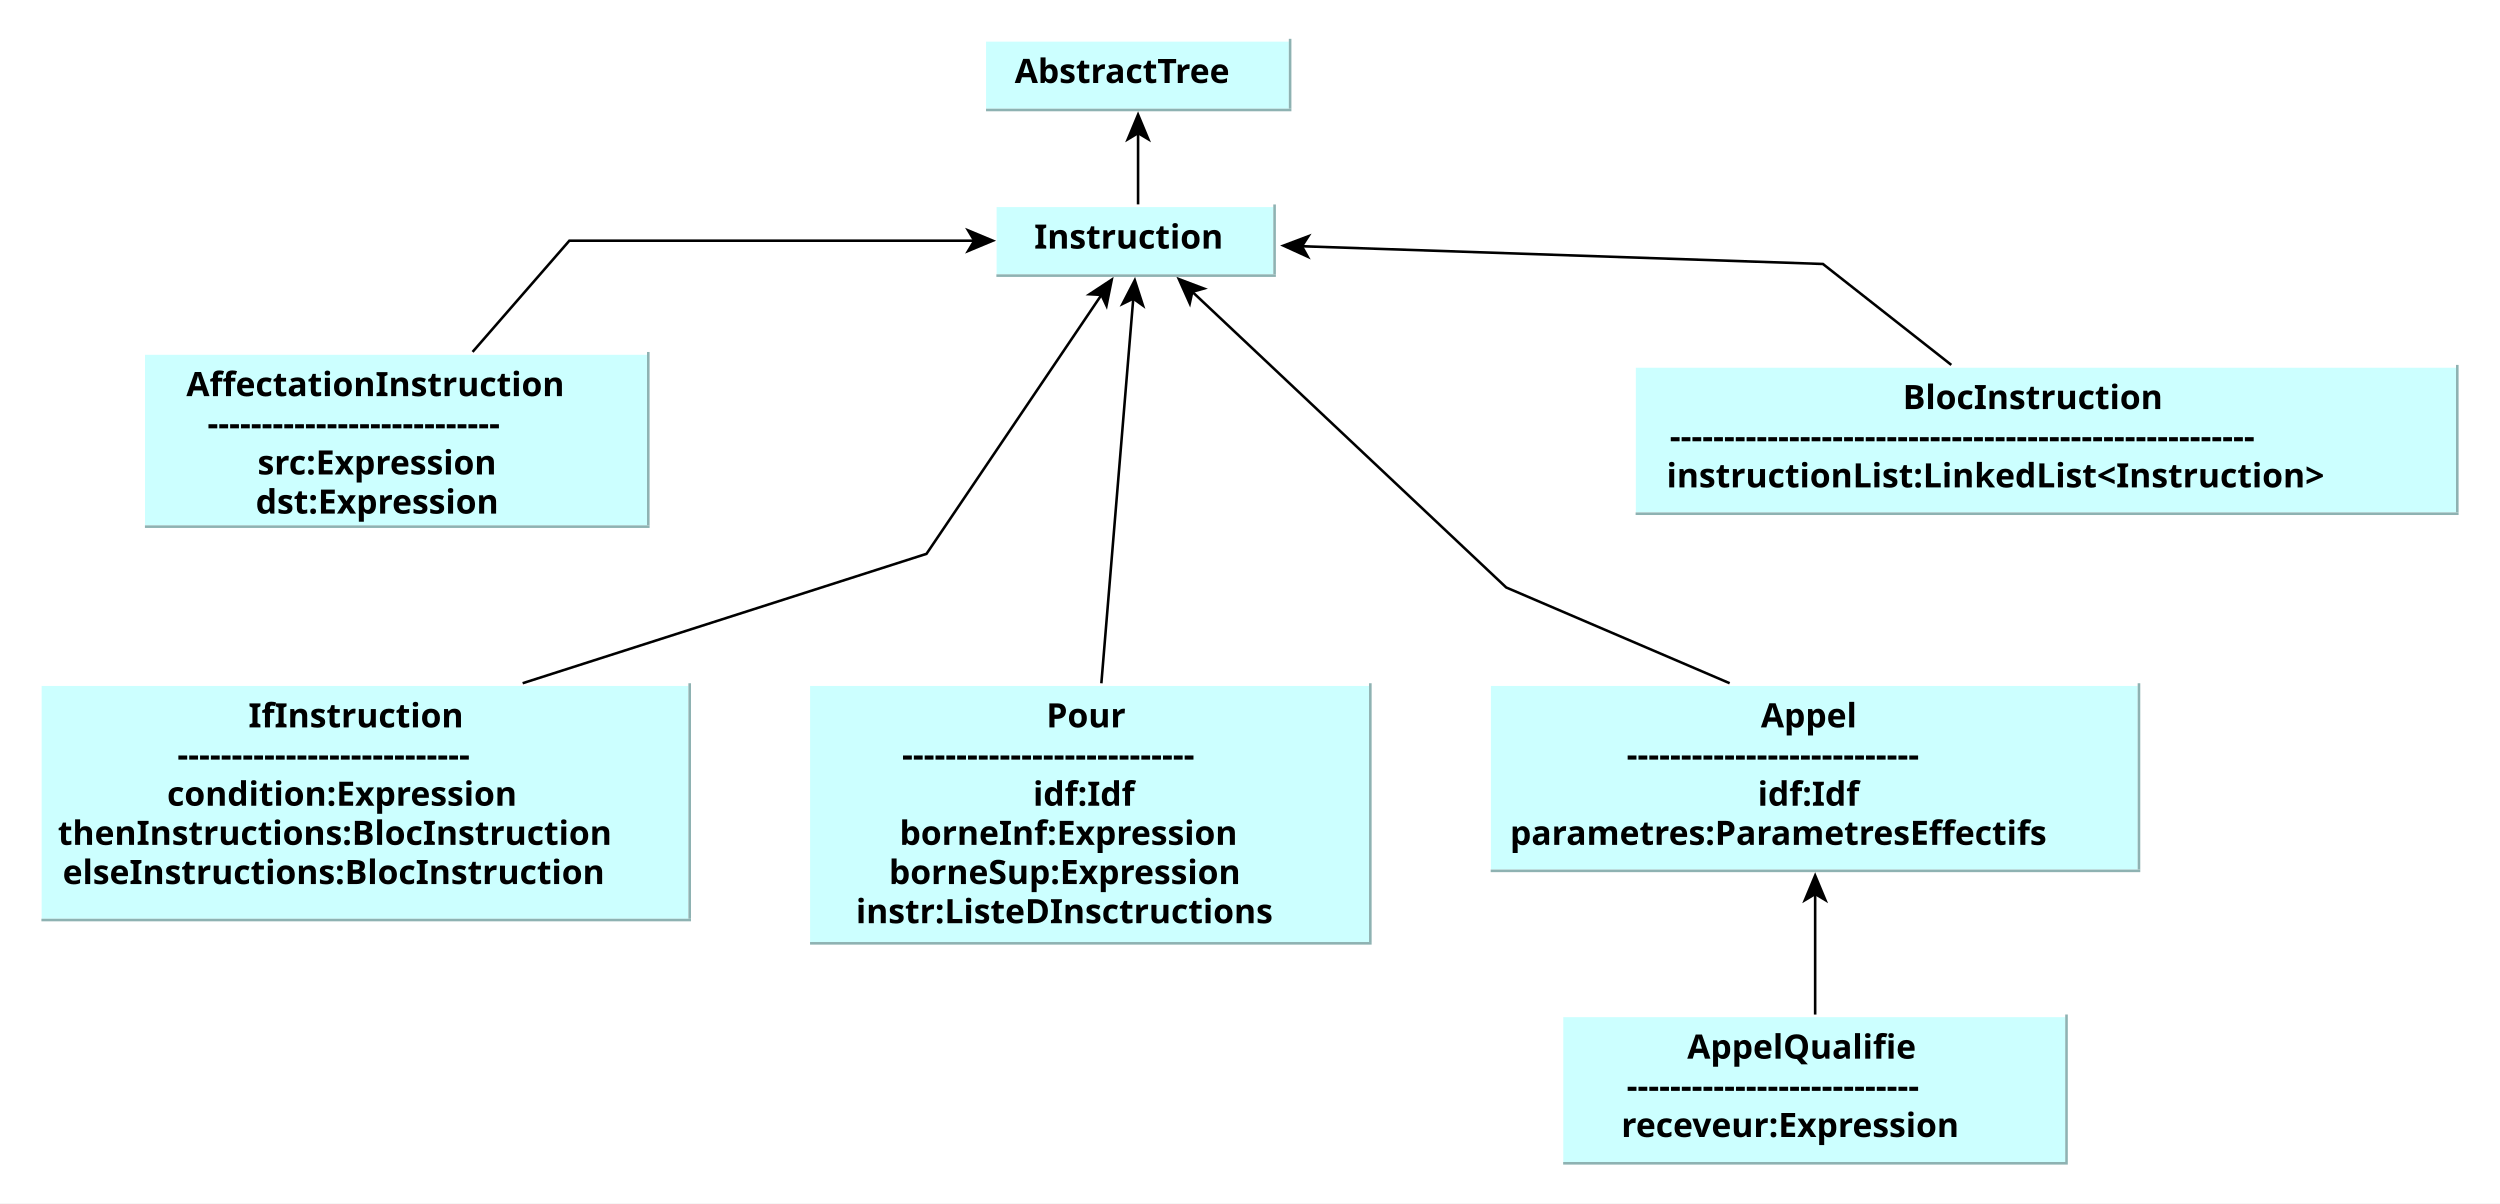
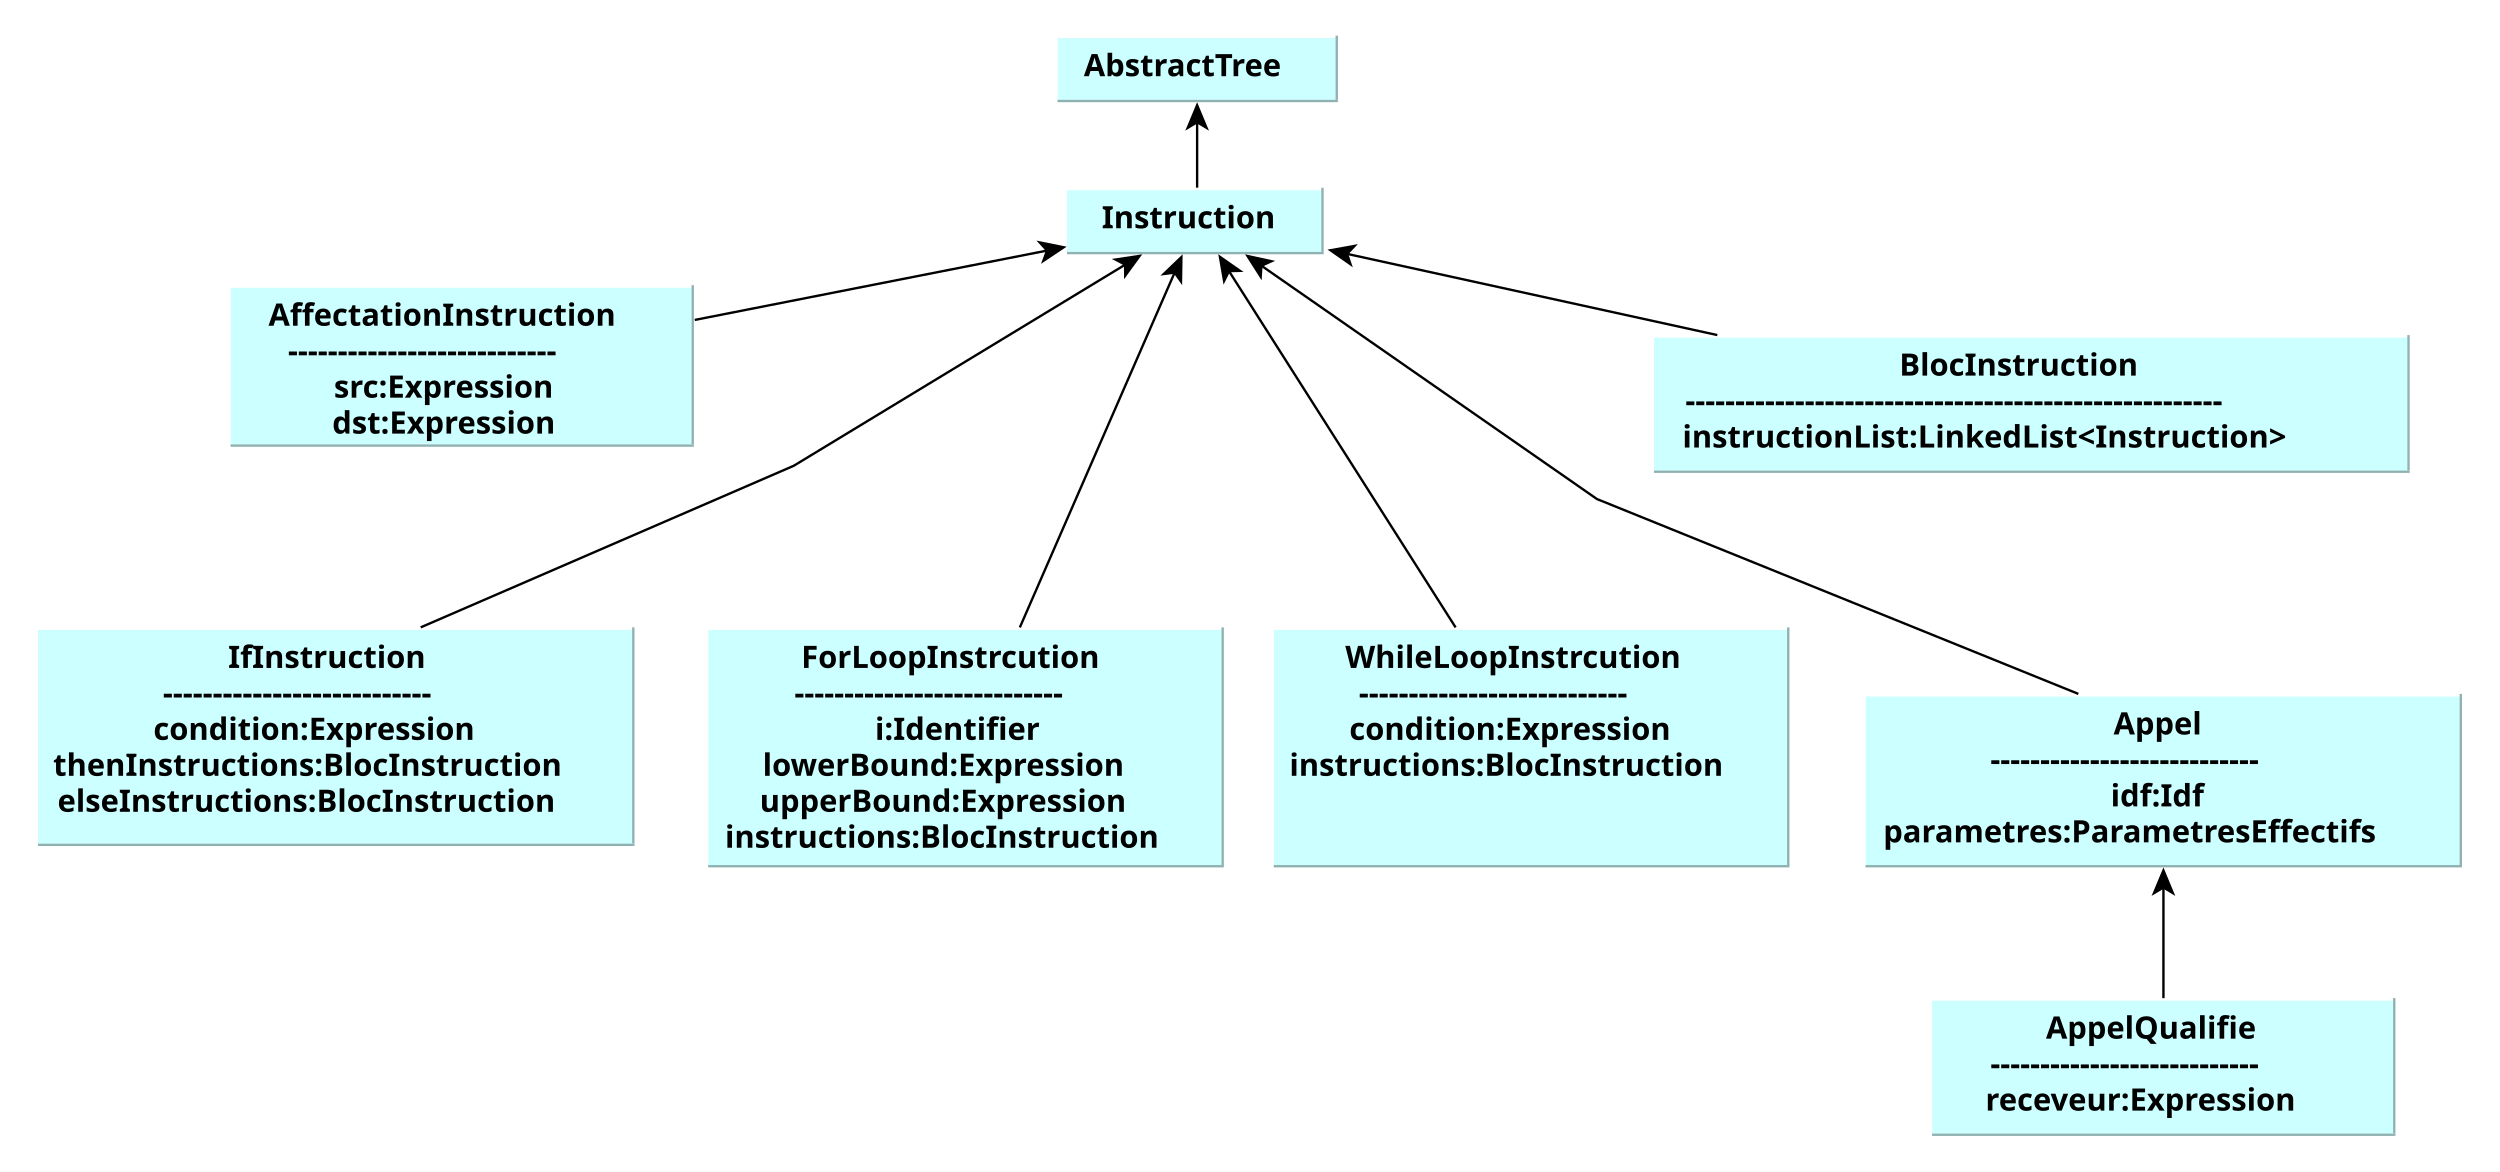
- <svg xmlns="http://www.w3.org/2000/svg" fill-opacity="1" color-rendering="auto" color-interpolation="auto" text-rendering="auto" stroke="black" stroke-linecap="square" width="966" stroke-miterlimit="10" shape-rendering="auto" stroke-opacity="1" fill="black" stroke-dasharray="none" font-weight="normal" stroke-width="1" height="465" font-family="'Dialog'" font-style="normal" stroke-linejoin="miter" font-size="12px" stroke-dashoffset="0" image-rendering="auto">
+ <svg xmlns="http://www.w3.org/2000/svg" fill-opacity="1" color-rendering="auto" color-interpolation="auto" text-rendering="auto" stroke="black" stroke-linecap="square" width="1052" stroke-miterlimit="10" shape-rendering="auto" stroke-opacity="1" fill="black" stroke-dasharray="none" font-weight="normal" stroke-width="1" height="493" font-family="'Dialog'" font-style="normal" stroke-linejoin="miter" font-size="12px" stroke-dashoffset="0" image-rendering="auto">
  <defs id="genericDefs" />
  <g>
    <defs id="defs1">
      <clipPath clipPathUnits="userSpaceOnUse" id="clipPath1">
-         <path d="M0 0 L966 0 L966 465 L0 465 L0 0 Z" />
+         <path d="M0 0 L1052 0 L1052 493 L0 493 L0 0 Z" />
      </clipPath>
      <clipPath clipPathUnits="userSpaceOnUse" id="clipPath2">
-         <path d="M-180 54 L786 54 L786 519 L-180 519 L-180 54 Z" />
+         <path d="M-244 54 L808 54 L808 547 L-244 547 L-244 54 Z" />
      </clipPath>
      <clipPath clipPathUnits="userSpaceOnUse" id="clipPath3">
        <path d="M200 69 L200 97 L319 97 L319 69 Z" />
      </clipPath>
      <clipPath clipPathUnits="userSpaceOnUse" id="clipPath4">
        <path d="M204 133 L204 161 L313 161 L313 133 Z" />
      </clipPath>
      <clipPath clipPathUnits="userSpaceOnUse" id="clipPath5">
-         <path d="M-125 190 L-125 258 L71 258 L71 190 Z" />
+         <path d="M-148 174 L-148 242 L48 242 L48 174 Z" />
      </clipPath>
      <clipPath clipPathUnits="userSpaceOnUse" id="clipPath6">
-         <path d="M-165 318 L-165 410 L87 410 L87 318 Z" />
+         <path d="M-229 318 L-229 410 L23 410 L23 318 Z" />
      </clipPath>
      <clipPath clipPathUnits="userSpaceOnUse" id="clipPath7">
-         <path d="M132 318 L132 419 L350 419 L350 318 Z" />
+         <path d="M53 318 L53 419 L271 419 L271 318 Z" />
      </clipPath>
      <clipPath clipPathUnits="userSpaceOnUse" id="clipPath8">
-         <path d="M395 318 L395 391 L647 391 L647 318 Z" />
+         <path d="M540 346 L540 419 L792 419 L792 346 Z" />
      </clipPath>
      <clipPath clipPathUnits="userSpaceOnUse" id="clipPath9">
        <path d="M451 195 L451 253 L770 253 L770 195 Z" />
      </clipPath>
      <clipPath clipPathUnits="userSpaceOnUse" id="clipPath10">
-         <path d="M423 446 L423 504 L619 504 L619 446 Z" />
+         <path d="M568 474 L568 532 L764 532 L764 474 Z" />
+       </clipPath>
+       <clipPath clipPathUnits="userSpaceOnUse" id="clipPath11">
+         <path d="M291 318 L291 419 L509 419 L509 318 Z" />
      </clipPath>
    </defs>
-     <g fill="white" text-rendering="geometricPrecision" shape-rendering="geometricPrecision" transform="translate(180,-54)" stroke="white">
-       <rect x="-180" width="966" height="465" y="54" clip-path="url(#clipPath2)" stroke="none" />
+     <g fill="white" text-rendering="geometricPrecision" shape-rendering="geometricPrecision" transform="translate(244,-54)" stroke="white">
+       <rect x="-244" width="1052" height="493" y="54" clip-path="url(#clipPath2)" stroke="none" />
    </g>
-     <g fill="rgb(204,255,255)" text-rendering="geometricPrecision" shape-rendering="geometricPrecision" transform="matrix(1,0,0,1,180,-54)" stroke="rgb(204,255,255)">
+     <g fill="rgb(204,255,255)" text-rendering="geometricPrecision" shape-rendering="geometricPrecision" transform="matrix(1,0,0,1,244,-54)" stroke="rgb(204,255,255)">
      <rect x="201" width="117" height="26" y="70" clip-path="url(#clipPath2)" stroke="none" />
      <rect x="200" y="69" clip-path="url(#clipPath2)" fill="white" width="1" height="28" stroke="none" />
      <rect x="201" y="69" clip-path="url(#clipPath2)" fill="white" width="117" height="1" stroke="none" />
      <rect x="201" y="96" clip-path="url(#clipPath2)" fill="rgb(142,178,178)" width="118" height="1" stroke="none" />
      <rect x="318" y="69" clip-path="url(#clipPath2)" fill="rgb(142,178,178)" width="1" height="27" stroke="none" />
    </g>
-     <g font-size="13px" stroke-linecap="butt" transform="matrix(1,0,0,1,180,-54)" text-rendering="geometricPrecision" font-family="sans-serif" shape-rendering="geometricPrecision" font-weight="bold" stroke-miterlimit="1.45">
+     <g font-size="13px" stroke-linecap="butt" transform="matrix(1,0,0,1,244,-54)" text-rendering="geometricPrecision" font-family="sans-serif" shape-rendering="geometricPrecision" font-weight="bold" stroke-miterlimit="1.45">
      <text x="212.082" xml:space="preserve" y="86.067" clip-path="url(#clipPath3)" stroke="none">AbstractTree</text>
    </g>
-     <g fill="rgb(204,255,255)" text-rendering="geometricPrecision" shape-rendering="geometricPrecision" transform="matrix(1,0,0,1,180,-54)" stroke="rgb(204,255,255)">
+     <g fill="rgb(204,255,255)" text-rendering="geometricPrecision" shape-rendering="geometricPrecision" transform="matrix(1,0,0,1,244,-54)" stroke="rgb(204,255,255)">
      <rect x="205" width="107" height="26" y="134" clip-path="url(#clipPath2)" stroke="none" />
      <rect x="204" y="133" clip-path="url(#clipPath2)" fill="white" width="1" height="28" stroke="none" />
      <rect x="205" y="133" clip-path="url(#clipPath2)" fill="white" width="107" height="1" stroke="none" />
      <rect x="205" y="160" clip-path="url(#clipPath2)" fill="rgb(142,178,178)" width="108" height="1" stroke="none" />
      <rect x="312" y="133" clip-path="url(#clipPath2)" fill="rgb(142,178,178)" width="1" height="27" stroke="none" />
    </g>
-     <g font-size="13px" stroke-linecap="butt" transform="matrix(1,0,0,1,180,-54)" text-rendering="geometricPrecision" font-family="sans-serif" shape-rendering="geometricPrecision" font-weight="bold" stroke-miterlimit="1.45">
+     <g font-size="13px" stroke-linecap="butt" transform="matrix(1,0,0,1,244,-54)" text-rendering="geometricPrecision" font-family="sans-serif" shape-rendering="geometricPrecision" font-weight="bold" stroke-miterlimit="1.45">
      <text x="219.614" xml:space="preserve" y="150.067" clip-path="url(#clipPath4)" stroke="none">Instruction</text>
    </g>
-     <g fill="rgb(204,255,255)" text-rendering="geometricPrecision" shape-rendering="geometricPrecision" transform="matrix(1,0,0,1,180,-54)" stroke="rgb(204,255,255)">
-       <rect x="-124" width="194" height="66" y="191" clip-path="url(#clipPath2)" stroke="none" />
-       <rect x="-125" y="190" clip-path="url(#clipPath2)" fill="white" width="1" height="68" stroke="none" />
-       <rect x="-124" y="190" clip-path="url(#clipPath2)" fill="white" width="194" height="1" stroke="none" />
-       <rect x="-124" y="257" clip-path="url(#clipPath2)" fill="rgb(142,178,178)" width="195" height="1" stroke="none" />
-       <rect x="70" y="190" clip-path="url(#clipPath2)" fill="rgb(142,178,178)" width="1" height="67" stroke="none" />
+     <g fill="rgb(204,255,255)" text-rendering="geometricPrecision" shape-rendering="geometricPrecision" transform="matrix(1,0,0,1,244,-54)" stroke="rgb(204,255,255)">
+       <rect x="-147" width="194" height="66" y="175" clip-path="url(#clipPath2)" stroke="none" />
+       <rect x="-148" y="174" clip-path="url(#clipPath2)" fill="white" width="1" height="68" stroke="none" />
+       <rect x="-147" y="174" clip-path="url(#clipPath2)" fill="white" width="194" height="1" stroke="none" />
+       <rect x="-147" y="241" clip-path="url(#clipPath2)" fill="rgb(142,178,178)" width="195" height="1" stroke="none" />
+       <rect x="47" y="174" clip-path="url(#clipPath2)" fill="rgb(142,178,178)" width="1" height="67" stroke="none" />
    </g>
-     <g font-size="13px" stroke-linecap="butt" transform="matrix(1,0,0,1,180,-54)" text-rendering="geometricPrecision" font-family="sans-serif" shape-rendering="geometricPrecision" font-weight="bold" stroke-miterlimit="1.45">
-       <text x="-108.006" xml:space="preserve" y="207.067" clip-path="url(#clipPath5)" stroke="none">AffectationInstruction</text>
-       <text x="-99.839" xml:space="preserve" y="222.2" clip-path="url(#clipPath5)" stroke="none">---------------------------</text>
-       <text x="-80.485" xml:space="preserve" y="237.333" clip-path="url(#clipPath5)" stroke="none">src:Expression</text>
-       <text x="-81.187" xml:space="preserve" y="252.465" clip-path="url(#clipPath5)" stroke="none">dst:Expression</text>
+     <g font-size="13px" stroke-linecap="butt" transform="matrix(1,0,0,1,244,-54)" text-rendering="geometricPrecision" font-family="sans-serif" shape-rendering="geometricPrecision" font-weight="bold" stroke-miterlimit="1.45">
+       <text x="-131.006" xml:space="preserve" y="191.067" clip-path="url(#clipPath5)" stroke="none">AffectationInstruction</text>
+       <text x="-122.839" xml:space="preserve" y="206.2" clip-path="url(#clipPath5)" stroke="none">---------------------------</text>
+       <text x="-103.485" xml:space="preserve" y="221.333" clip-path="url(#clipPath5)" stroke="none">src:Expression</text>
+       <text x="-104.187" xml:space="preserve" y="236.465" clip-path="url(#clipPath5)" stroke="none">dst:Expression</text>
    </g>
-     <g fill="rgb(204,255,255)" text-rendering="geometricPrecision" shape-rendering="geometricPrecision" transform="matrix(1,0,0,1,180,-54)" stroke="rgb(204,255,255)">
-       <rect x="-164" width="250" height="90" y="319" clip-path="url(#clipPath2)" stroke="none" />
-       <rect x="-165" y="318" clip-path="url(#clipPath2)" fill="white" width="1" height="92" stroke="none" />
-       <rect x="-164" y="318" clip-path="url(#clipPath2)" fill="white" width="250" height="1" stroke="none" />
-       <rect x="-164" y="409" clip-path="url(#clipPath2)" fill="rgb(142,178,178)" width="251" height="1" stroke="none" />
-       <rect x="86" y="318" clip-path="url(#clipPath2)" fill="rgb(142,178,178)" width="1" height="91" stroke="none" />
+     <g fill="rgb(204,255,255)" text-rendering="geometricPrecision" shape-rendering="geometricPrecision" transform="matrix(1,0,0,1,244,-54)" stroke="rgb(204,255,255)">
+       <rect x="-228" width="250" height="90" y="319" clip-path="url(#clipPath2)" stroke="none" />
+       <rect x="-229" y="318" clip-path="url(#clipPath2)" fill="white" width="1" height="92" stroke="none" />
+       <rect x="-228" y="318" clip-path="url(#clipPath2)" fill="white" width="250" height="1" stroke="none" />
+       <rect x="-228" y="409" clip-path="url(#clipPath2)" fill="rgb(142,178,178)" width="251" height="1" stroke="none" />
+       <rect x="22" y="318" clip-path="url(#clipPath2)" fill="rgb(142,178,178)" width="1" height="91" stroke="none" />
    </g>
-     <g font-size="13px" stroke-linecap="butt" transform="matrix(1,0,0,1,180,-54)" text-rendering="geometricPrecision" font-family="sans-serif" shape-rendering="geometricPrecision" font-weight="bold" stroke-miterlimit="1.45">
-       <text x="-84.008" xml:space="preserve" y="335.067" clip-path="url(#clipPath6)" stroke="none">IfInstruction</text>
-       <text x="-111.464" xml:space="preserve" y="350.2" clip-path="url(#clipPath6)" stroke="none">---------------------------</text>
-       <text x="-115.438" xml:space="preserve" y="365.332" clip-path="url(#clipPath6)" stroke="none">condition:Expression</text>
-       <text x="-157.637" xml:space="preserve" y="380.465" clip-path="url(#clipPath6)" stroke="none">thenInstructions:BlocInstruction</text>
-       <text x="-155.78" xml:space="preserve" y="395.598" clip-path="url(#clipPath6)" stroke="none">elseInstructions:BlocInstruction</text>
+     <g font-size="13px" stroke-linecap="butt" transform="matrix(1,0,0,1,244,-54)" text-rendering="geometricPrecision" font-family="sans-serif" shape-rendering="geometricPrecision" font-weight="bold" stroke-miterlimit="1.45">
+       <text x="-148.008" xml:space="preserve" y="335.067" clip-path="url(#clipPath6)" stroke="none">IfInstruction</text>
+       <text x="-175.464" xml:space="preserve" y="350.2" clip-path="url(#clipPath6)" stroke="none">---------------------------</text>
+       <text x="-179.438" xml:space="preserve" y="365.332" clip-path="url(#clipPath6)" stroke="none">condition:Expression</text>
+       <text x="-221.637" xml:space="preserve" y="380.465" clip-path="url(#clipPath6)" stroke="none">thenInstructions:BlocInstruction</text>
+       <text x="-219.78" xml:space="preserve" y="395.598" clip-path="url(#clipPath6)" stroke="none">elseInstructions:BlocInstruction</text>
    </g>
-     <g fill="rgb(204,255,255)" text-rendering="geometricPrecision" shape-rendering="geometricPrecision" transform="matrix(1,0,0,1,180,-54)" stroke="rgb(204,255,255)">
-       <rect x="133" width="216" height="99" y="319" clip-path="url(#clipPath2)" stroke="none" />
-       <rect x="132" y="318" clip-path="url(#clipPath2)" fill="white" width="1" height="101" stroke="none" />
-       <rect x="133" y="318" clip-path="url(#clipPath2)" fill="white" width="216" height="1" stroke="none" />
-       <rect x="133" y="418" clip-path="url(#clipPath2)" fill="rgb(142,178,178)" width="217" height="1" stroke="none" />
-       <rect x="349" y="318" clip-path="url(#clipPath2)" fill="rgb(142,178,178)" width="1" height="100" stroke="none" />
+     <g fill="rgb(204,255,255)" text-rendering="geometricPrecision" shape-rendering="geometricPrecision" transform="matrix(1,0,0,1,244,-54)" stroke="rgb(204,255,255)">
+       <rect x="54" width="216" height="99" y="319" clip-path="url(#clipPath2)" stroke="none" />
+       <rect x="53" y="318" clip-path="url(#clipPath2)" fill="white" width="1" height="101" stroke="none" />
+       <rect x="54" y="318" clip-path="url(#clipPath2)" fill="white" width="216" height="1" stroke="none" />
+       <rect x="54" y="418" clip-path="url(#clipPath2)" fill="rgb(142,178,178)" width="217" height="1" stroke="none" />
+       <rect x="270" y="318" clip-path="url(#clipPath2)" fill="rgb(142,178,178)" width="1" height="100" stroke="none" />
    </g>
-     <g font-size="13px" stroke-linecap="butt" transform="matrix(1,0,0,1,180,-54)" text-rendering="geometricPrecision" font-family="sans-serif" shape-rendering="geometricPrecision" font-weight="bold" stroke-miterlimit="1.45">
-       <text x="224.312" xml:space="preserve" y="335.067" clip-path="url(#clipPath7)" stroke="none">Pour</text>
-       <text x="168.536" xml:space="preserve" y="350.2" clip-path="url(#clipPath7)" stroke="none">---------------------------</text>
-       <text x="219.168" xml:space="preserve" y="365.332" clip-path="url(#clipPath7)" stroke="none">idf:Idf</text>
-       <text x="167.583" xml:space="preserve" y="380.465" clip-path="url(#clipPath7)" stroke="none">borneInf:Expression</text>
-       <text x="163.496" xml:space="preserve" y="395.598" clip-path="url(#clipPath7)" stroke="none">borneSup:Expression</text>
-       <text x="150.731" xml:space="preserve" y="410.731" clip-path="url(#clipPath7)" stroke="none">instr:ListeDInsctructions</text>
+     <g font-size="13px" stroke-linecap="butt" transform="matrix(1,0,0,1,244,-54)" text-rendering="geometricPrecision" font-family="sans-serif" shape-rendering="geometricPrecision" font-weight="bold" stroke-miterlimit="1.45">
+       <text x="93.152" xml:space="preserve" y="335.067" clip-path="url(#clipPath7)" stroke="none">ForLoopInstrcution</text>
+       <text x="90.286" xml:space="preserve" y="350.2" clip-path="url(#clipPath7)" stroke="none">---------------------------</text>
+       <text x="124.185" xml:space="preserve" y="365.332" clip-path="url(#clipPath7)" stroke="none">i:Identifier</text>
+       <text x="76.927" xml:space="preserve" y="380.465" clip-path="url(#clipPath7)" stroke="none">lowerBound:Expression</text>
+       <text x="75.692" xml:space="preserve" y="395.598" clip-path="url(#clipPath7)" stroke="none">upperBound:Expression</text>
+       <text x="61.074" xml:space="preserve" y="410.731" clip-path="url(#clipPath7)" stroke="none">instructions:BlocInstruction</text>
    </g>
-     <g fill="rgb(204,255,255)" text-rendering="geometricPrecision" shape-rendering="geometricPrecision" transform="matrix(1,0,0,1,180,-54)" stroke="rgb(204,255,255)">
-       <rect x="396" width="250" height="71" y="319" clip-path="url(#clipPath2)" stroke="none" />
-       <rect x="395" y="318" clip-path="url(#clipPath2)" fill="white" width="1" height="73" stroke="none" />
-       <rect x="396" y="318" clip-path="url(#clipPath2)" fill="white" width="250" height="1" stroke="none" />
-       <rect x="396" y="390" clip-path="url(#clipPath2)" fill="rgb(142,178,178)" width="251" height="1" stroke="none" />
-       <rect x="646" y="318" clip-path="url(#clipPath2)" fill="rgb(142,178,178)" width="1" height="72" stroke="none" />
+     <g fill="rgb(204,255,255)" text-rendering="geometricPrecision" shape-rendering="geometricPrecision" transform="matrix(1,0,0,1,244,-54)" stroke="rgb(204,255,255)">
+       <rect x="541" width="250" height="71" y="347" clip-path="url(#clipPath2)" stroke="none" />
+       <rect x="540" y="346" clip-path="url(#clipPath2)" fill="white" width="1" height="73" stroke="none" />
+       <rect x="541" y="346" clip-path="url(#clipPath2)" fill="white" width="250" height="1" stroke="none" />
+       <rect x="541" y="418" clip-path="url(#clipPath2)" fill="rgb(142,178,178)" width="251" height="1" stroke="none" />
+       <rect x="791" y="346" clip-path="url(#clipPath2)" fill="rgb(142,178,178)" width="1" height="72" stroke="none" />
    </g>
-     <g font-size="13px" stroke-linecap="butt" transform="matrix(1,0,0,1,180,-54)" text-rendering="geometricPrecision" font-family="sans-serif" shape-rendering="geometricPrecision" font-weight="bold" stroke-miterlimit="1.45">
-       <text x="500.402" xml:space="preserve" y="335.067" clip-path="url(#clipPath8)" stroke="none">Appel</text>
-       <text x="448.536" xml:space="preserve" y="350.2" clip-path="url(#clipPath8)" stroke="none">---------------------------</text>
-       <text x="499.168" xml:space="preserve" y="365.332" clip-path="url(#clipPath8)" stroke="none">idf:Idf</text>
-       <text x="403.471" xml:space="preserve" y="380.465" clip-path="url(#clipPath8)" stroke="none">parametres:ParametresEffectifs</text>
+     <g font-size="13px" stroke-linecap="butt" transform="matrix(1,0,0,1,244,-54)" text-rendering="geometricPrecision" font-family="sans-serif" shape-rendering="geometricPrecision" font-weight="bold" stroke-miterlimit="1.45">
+       <text x="645.402" xml:space="preserve" y="363.067" clip-path="url(#clipPath8)" stroke="none">Appel</text>
+       <text x="593.536" xml:space="preserve" y="378.2" clip-path="url(#clipPath8)" stroke="none">---------------------------</text>
+       <text x="644.168" xml:space="preserve" y="393.332" clip-path="url(#clipPath8)" stroke="none">idf:Idf</text>
+       <text x="548.471" xml:space="preserve" y="408.465" clip-path="url(#clipPath8)" stroke="none">parametres:ParametresEffectifs</text>
    </g>
-     <g fill="rgb(204,255,255)" text-rendering="geometricPrecision" shape-rendering="geometricPrecision" transform="matrix(1,0,0,1,180,-54)" stroke="rgb(204,255,255)">
+     <g fill="rgb(204,255,255)" text-rendering="geometricPrecision" shape-rendering="geometricPrecision" transform="matrix(1,0,0,1,244,-54)" stroke="rgb(204,255,255)">
      <rect x="452" width="317" height="56" y="196" clip-path="url(#clipPath2)" stroke="none" />
      <rect x="451" y="195" clip-path="url(#clipPath2)" fill="white" width="1" height="58" stroke="none" />
      <rect x="452" y="195" clip-path="url(#clipPath2)" fill="white" width="317" height="1" stroke="none" />
      <rect x="452" y="252" clip-path="url(#clipPath2)" fill="rgb(142,178,178)" width="318" height="1" stroke="none" />
      <rect x="769" y="195" clip-path="url(#clipPath2)" fill="rgb(142,178,178)" width="1" height="57" stroke="none" />
    </g>
-     <g font-size="13px" stroke-linecap="butt" transform="matrix(1,0,0,1,180,-54)" text-rendering="geometricPrecision" font-family="sans-serif" shape-rendering="geometricPrecision" font-weight="bold" stroke-miterlimit="1.45">
+     <g font-size="13px" stroke-linecap="butt" transform="matrix(1,0,0,1,244,-54)" text-rendering="geometricPrecision" font-family="sans-serif" shape-rendering="geometricPrecision" font-weight="bold" stroke-miterlimit="1.45">
      <text x="555.238" xml:space="preserve" y="212.067" clip-path="url(#clipPath9)" stroke="none">BlocInstruction</text>
      <text x="465.196" xml:space="preserve" y="227.2" clip-path="url(#clipPath9)" stroke="none">------------------------------------------------------</text>
      <text x="463.965" xml:space="preserve" y="242.333" clip-path="url(#clipPath9)" stroke="none">instructionList:LinkedList&lt;Instruction&gt; </text>
    </g>
-     <g fill="rgb(204,255,255)" text-rendering="geometricPrecision" shape-rendering="geometricPrecision" transform="matrix(1,0,0,1,180,-54)" stroke="rgb(204,255,255)">
-       <rect x="424" width="194" height="56" y="447" clip-path="url(#clipPath2)" stroke="none" />
-       <rect x="423" y="446" clip-path="url(#clipPath2)" fill="white" width="1" height="58" stroke="none" />
-       <rect x="424" y="446" clip-path="url(#clipPath2)" fill="white" width="194" height="1" stroke="none" />
-       <rect x="424" y="503" clip-path="url(#clipPath2)" fill="rgb(142,178,178)" width="195" height="1" stroke="none" />
-       <rect x="618" y="446" clip-path="url(#clipPath2)" fill="rgb(142,178,178)" width="1" height="57" stroke="none" />
+     <g fill="rgb(204,255,255)" text-rendering="geometricPrecision" shape-rendering="geometricPrecision" transform="matrix(1,0,0,1,244,-54)" stroke="rgb(204,255,255)">
+       <rect x="569" width="194" height="56" y="475" clip-path="url(#clipPath2)" stroke="none" />
+       <rect x="568" y="474" clip-path="url(#clipPath2)" fill="white" width="1" height="58" stroke="none" />
+       <rect x="569" y="474" clip-path="url(#clipPath2)" fill="white" width="194" height="1" stroke="none" />
+       <rect x="569" y="531" clip-path="url(#clipPath2)" fill="rgb(142,178,178)" width="195" height="1" stroke="none" />
+       <rect x="763" y="474" clip-path="url(#clipPath2)" fill="rgb(142,178,178)" width="1" height="57" stroke="none" />
    </g>
-     <g font-size="13px" stroke-linecap="butt" transform="matrix(1,0,0,1,180,-54)" text-rendering="geometricPrecision" font-family="sans-serif" shape-rendering="geometricPrecision" font-weight="bold" stroke-miterlimit="1.45">
-       <text x="471.943" xml:space="preserve" y="463.067" clip-path="url(#clipPath10)" stroke="none">AppelQualifie</text>
-       <text x="448.536" xml:space="preserve" y="478.2" clip-path="url(#clipPath10)" stroke="none">---------------------------</text>
-       <text x="446.463" xml:space="preserve" y="493.332" clip-path="url(#clipPath10)" stroke="none">receveur:Expression</text>
+     <g font-size="13px" stroke-linecap="butt" transform="matrix(1,0,0,1,244,-54)" text-rendering="geometricPrecision" font-family="sans-serif" shape-rendering="geometricPrecision" font-weight="bold" stroke-miterlimit="1.45">
+       <text x="616.943" xml:space="preserve" y="491.067" clip-path="url(#clipPath10)" stroke="none">AppelQualifie</text>
+       <text x="593.536" xml:space="preserve" y="506.2" clip-path="url(#clipPath10)" stroke="none">---------------------------</text>
+       <text x="591.463" xml:space="preserve" y="521.332" clip-path="url(#clipPath10)" stroke="none">receveur:Expression</text>
+     </g>
+     <g fill="rgb(204,255,255)" text-rendering="geometricPrecision" shape-rendering="geometricPrecision" transform="matrix(1,0,0,1,244,-54)" stroke="rgb(204,255,255)">
+       <rect x="292" width="216" height="99" y="319" clip-path="url(#clipPath2)" stroke="none" />
+       <rect x="291" y="318" clip-path="url(#clipPath2)" fill="white" width="1" height="101" stroke="none" />
+       <rect x="292" y="318" clip-path="url(#clipPath2)" fill="white" width="216" height="1" stroke="none" />
+       <rect x="292" y="418" clip-path="url(#clipPath2)" fill="rgb(142,178,178)" width="217" height="1" stroke="none" />
+       <rect x="508" y="318" clip-path="url(#clipPath2)" fill="rgb(142,178,178)" width="1" height="100" stroke="none" />
+     </g>
+     <g font-size="13px" stroke-linecap="butt" transform="matrix(1,0,0,1,244,-54)" text-rendering="geometricPrecision" font-family="sans-serif" shape-rendering="geometricPrecision" font-weight="bold" stroke-miterlimit="1.45">
+       <text x="322.101" xml:space="preserve" y="335.067" clip-path="url(#clipPath11)" stroke="none">WhileLoopInstrcution</text>
+       <text x="327.786" xml:space="preserve" y="350.2" clip-path="url(#clipPath11)" stroke="none">---------------------------</text>
+       <text x="323.812" xml:space="preserve" y="365.332" clip-path="url(#clipPath11)" stroke="none">condition:Expression</text>
+       <text x="298.574" xml:space="preserve" y="380.465" clip-path="url(#clipPath11)" stroke="none">instructions:BlocInstruction</text>
      <path fill="none" d="M259.75 132.969 L259.75 105.005" clip-path="url(#clipPath2)" />
      <path d="M259.75 97.005 L254.75 109.005 L259.75 106.005 L264.75 109.005 Z" stroke="none" clip-path="url(#clipPath2)" />
-       <path fill="none" d="M2.607 189.974 L40 147 L196.893 147" clip-path="url(#clipPath2)" />
-       <path d="M204.893 147 L192.893 142 L195.893 147 L192.893 152 Z" stroke="none" clip-path="url(#clipPath2)" />
-       <path fill="none" d="M21.952 317.993 L178 268 L245.831 167.602" clip-path="url(#clipPath2)" />
-       <path d="M250.31 160.973 L239.449 168.117 L245.271 168.43 L247.735 173.715 Z" stroke="none" clip-path="url(#clipPath2)" />
-       <path fill="none" d="M245.563 318.019 L257.928 168.96" clip-path="url(#clipPath2)" />
-       <path d="M258.59 160.987 L252.615 172.533 L257.846 169.956 L262.58 173.359 Z" stroke="none" clip-path="url(#clipPath2)" />
-       <path fill="none" d="M488.34 318.003 L402 281 L280.402 166.455" clip-path="url(#clipPath2)" />
-       <path d="M274.579 160.969 L279.886 172.837 L281.13 167.14 L286.743 165.558 Z" stroke="none" clip-path="url(#clipPath2)" />
-       <path fill="none" d="M573.982 194.997 L524.375 156 L322.628 149.138" clip-path="url(#clipPath2)" />
-       <path d="M314.632 148.867 L326.456 154.272 L323.627 149.173 L326.796 144.277 Z" stroke="none" clip-path="url(#clipPath2)" />
-       <path fill="none" d="M521.375 446.022 L521.375 399.011" clip-path="url(#clipPath2)" />
-       <path d="M521.375 391.011 L516.375 403.011 L521.375 400.011 L526.375 403.011 Z" stroke="none" clip-path="url(#clipPath2)" />
+       <path fill="none" d="M48.347 188.632 L197.011 159.355" clip-path="url(#clipPath2)" />
+       <path d="M204.861 157.81 L192.121 155.222 L196.03 159.548 L194.053 165.034 Z" stroke="none" clip-path="url(#clipPath2)" />
+       <path fill="none" d="M-66.968 317.99 L90 250 L229.827 165.157" clip-path="url(#clipPath2)" />
+       <path d="M236.666 161.007 L223.813 162.957 L228.972 165.675 L229.001 171.506 Z" stroke="none" clip-path="url(#clipPath2)" />
+       <path fill="none" d="M185.146 318.019 L250.45 168.32" clip-path="url(#clipPath2)" />
+       <path d="M253.648 160.987 L244.267 169.987 L250.05 169.236 L253.433 173.985 Z" stroke="none" clip-path="url(#clipPath2)" />
+       <path fill="none" d="M630.566 345.991 L428 264 L286.466 165.578" clip-path="url(#clipPath2)" />
+       <path d="M279.898 161.011 L286.896 171.967 L287.287 166.149 L292.605 163.757 Z" stroke="none" clip-path="url(#clipPath2)" />
+       <path fill="none" d="M478.646 195.003 L322.422 160.744" clip-path="url(#clipPath2)" />
+       <path d="M314.608 159.03 L325.258 166.484 L323.399 160.958 L327.4 156.716 Z" stroke="none" clip-path="url(#clipPath2)" />
+       <path fill="none" d="M666.375 474.022 L666.375 427.011" clip-path="url(#clipPath2)" />
+       <path d="M666.375 419.011 L661.375 431.011 L666.375 428.011 L671.375 431.011 Z" stroke="none" clip-path="url(#clipPath2)" />
+       <path fill="none" d="M368.519 318.019 L272.939 167.738" clip-path="url(#clipPath2)" />
+       <path d="M268.646 160.987 L270.867 173.796 L273.476 168.581 L279.305 168.429 Z" stroke="none" clip-path="url(#clipPath2)" />
    </g>
  </g>
</svg>
